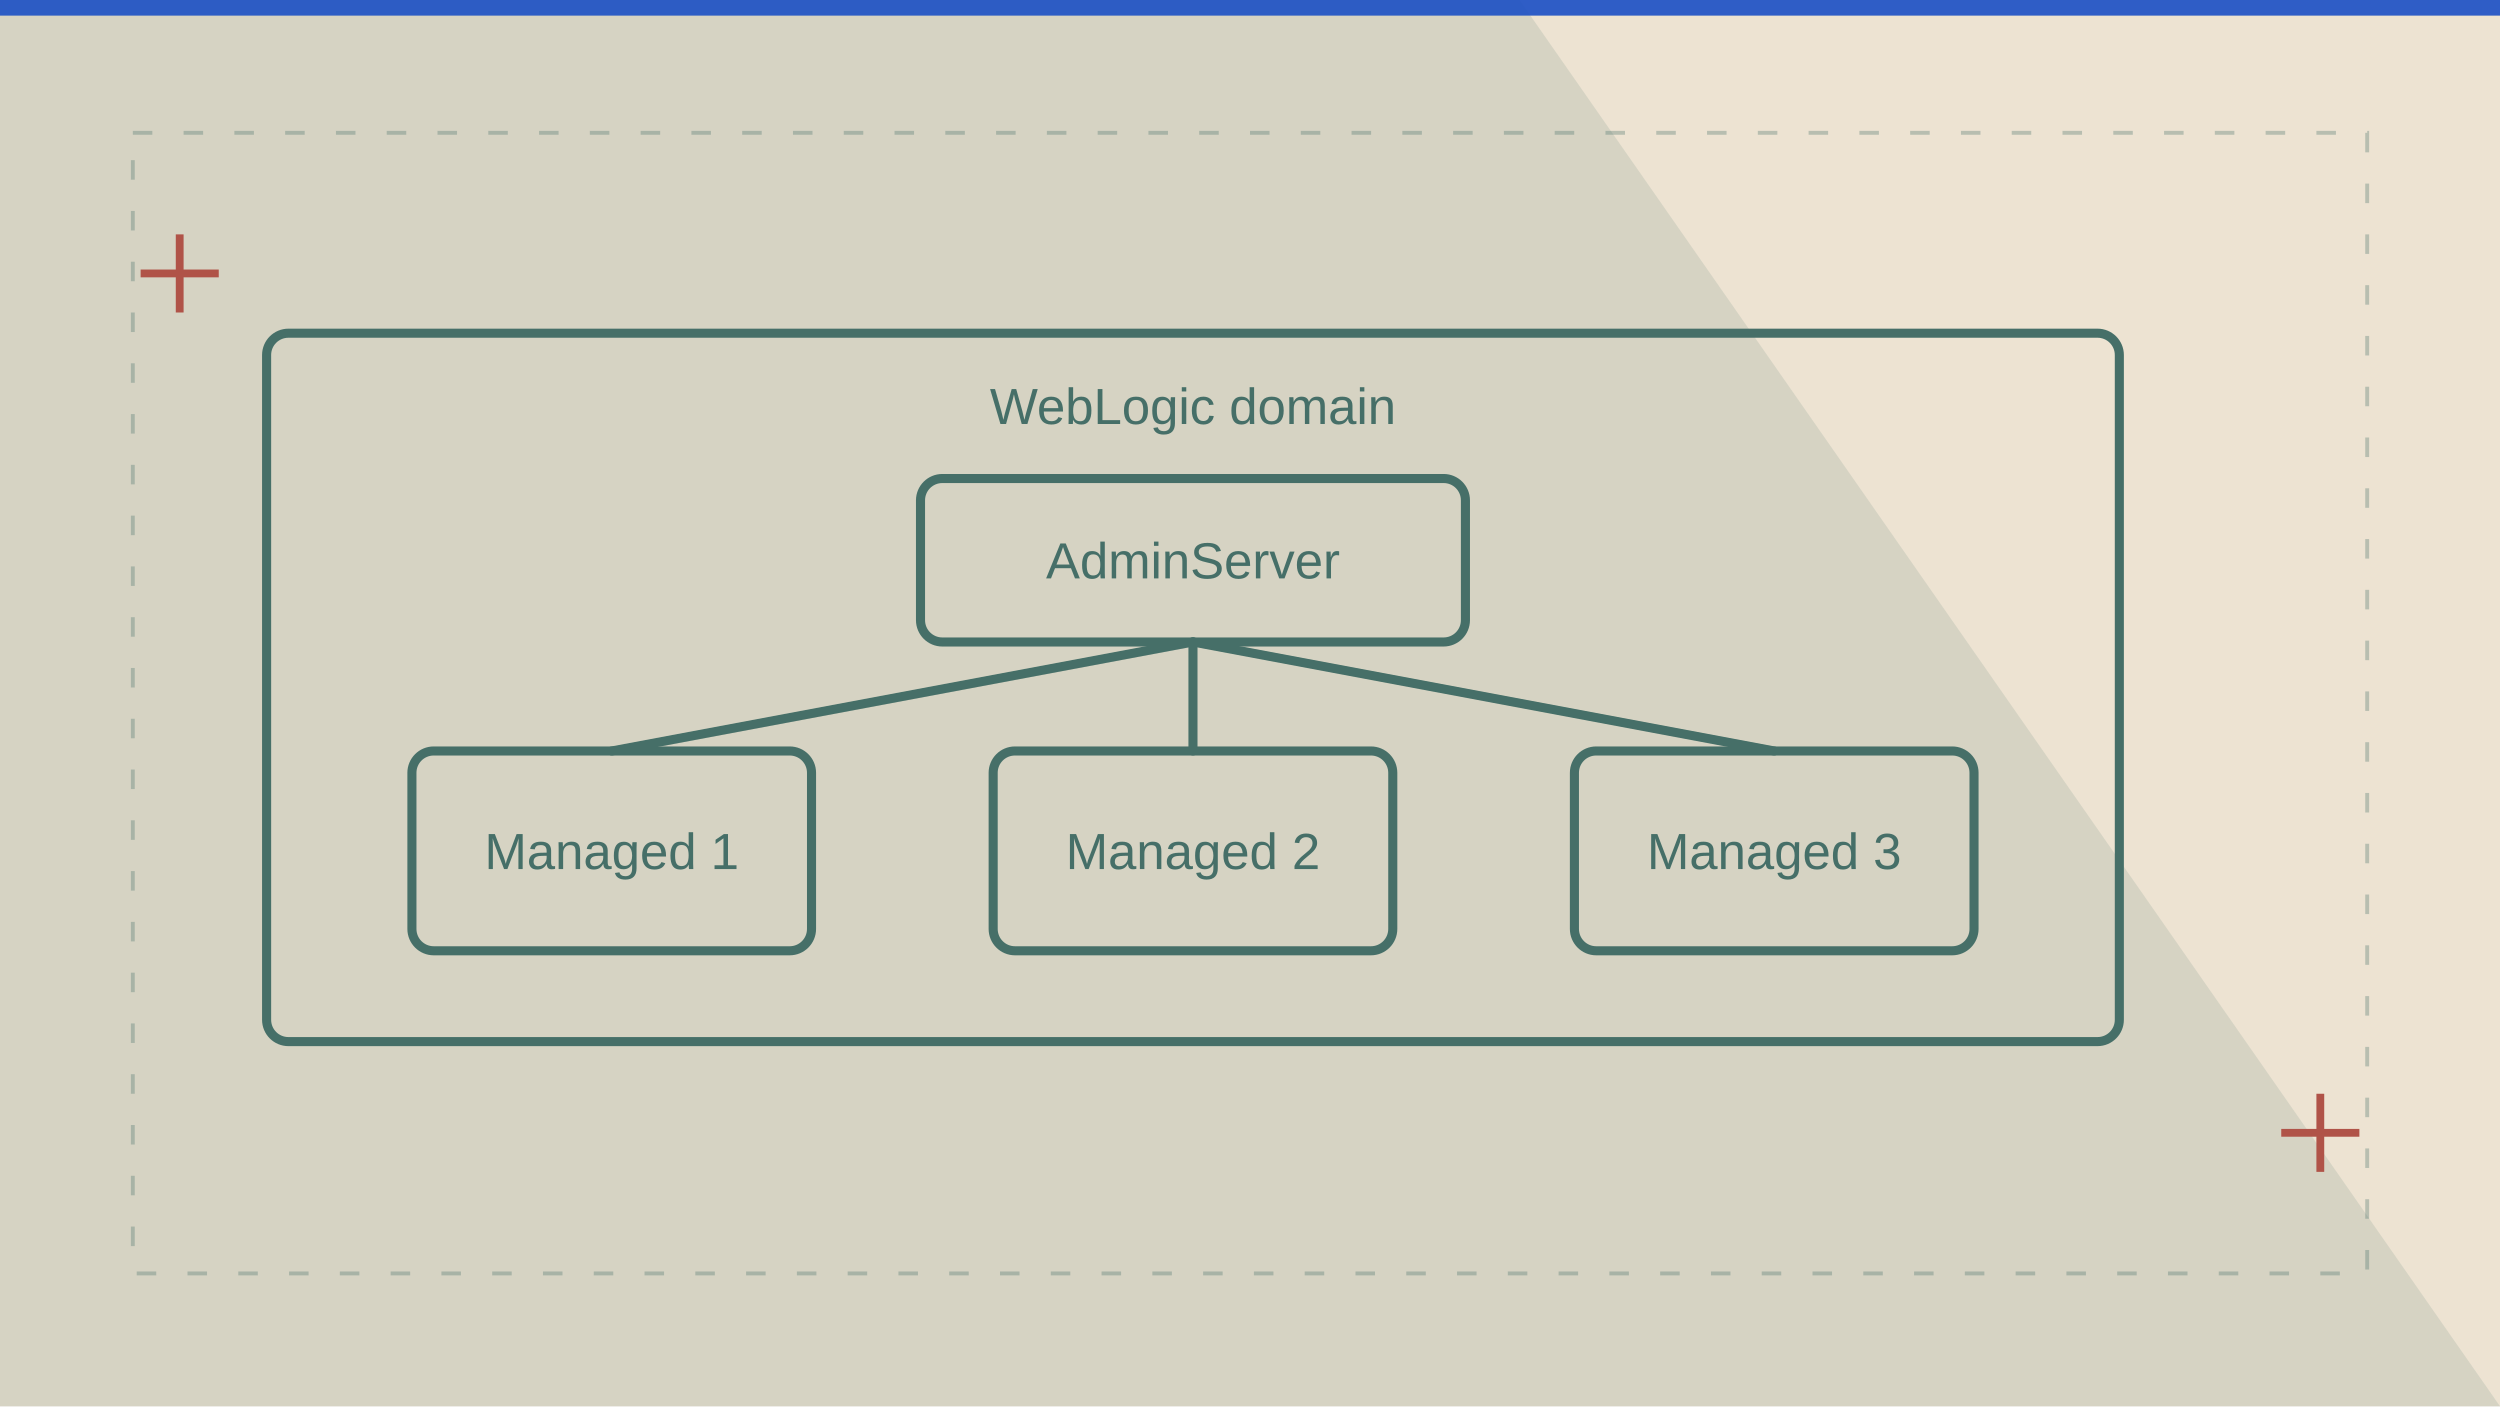
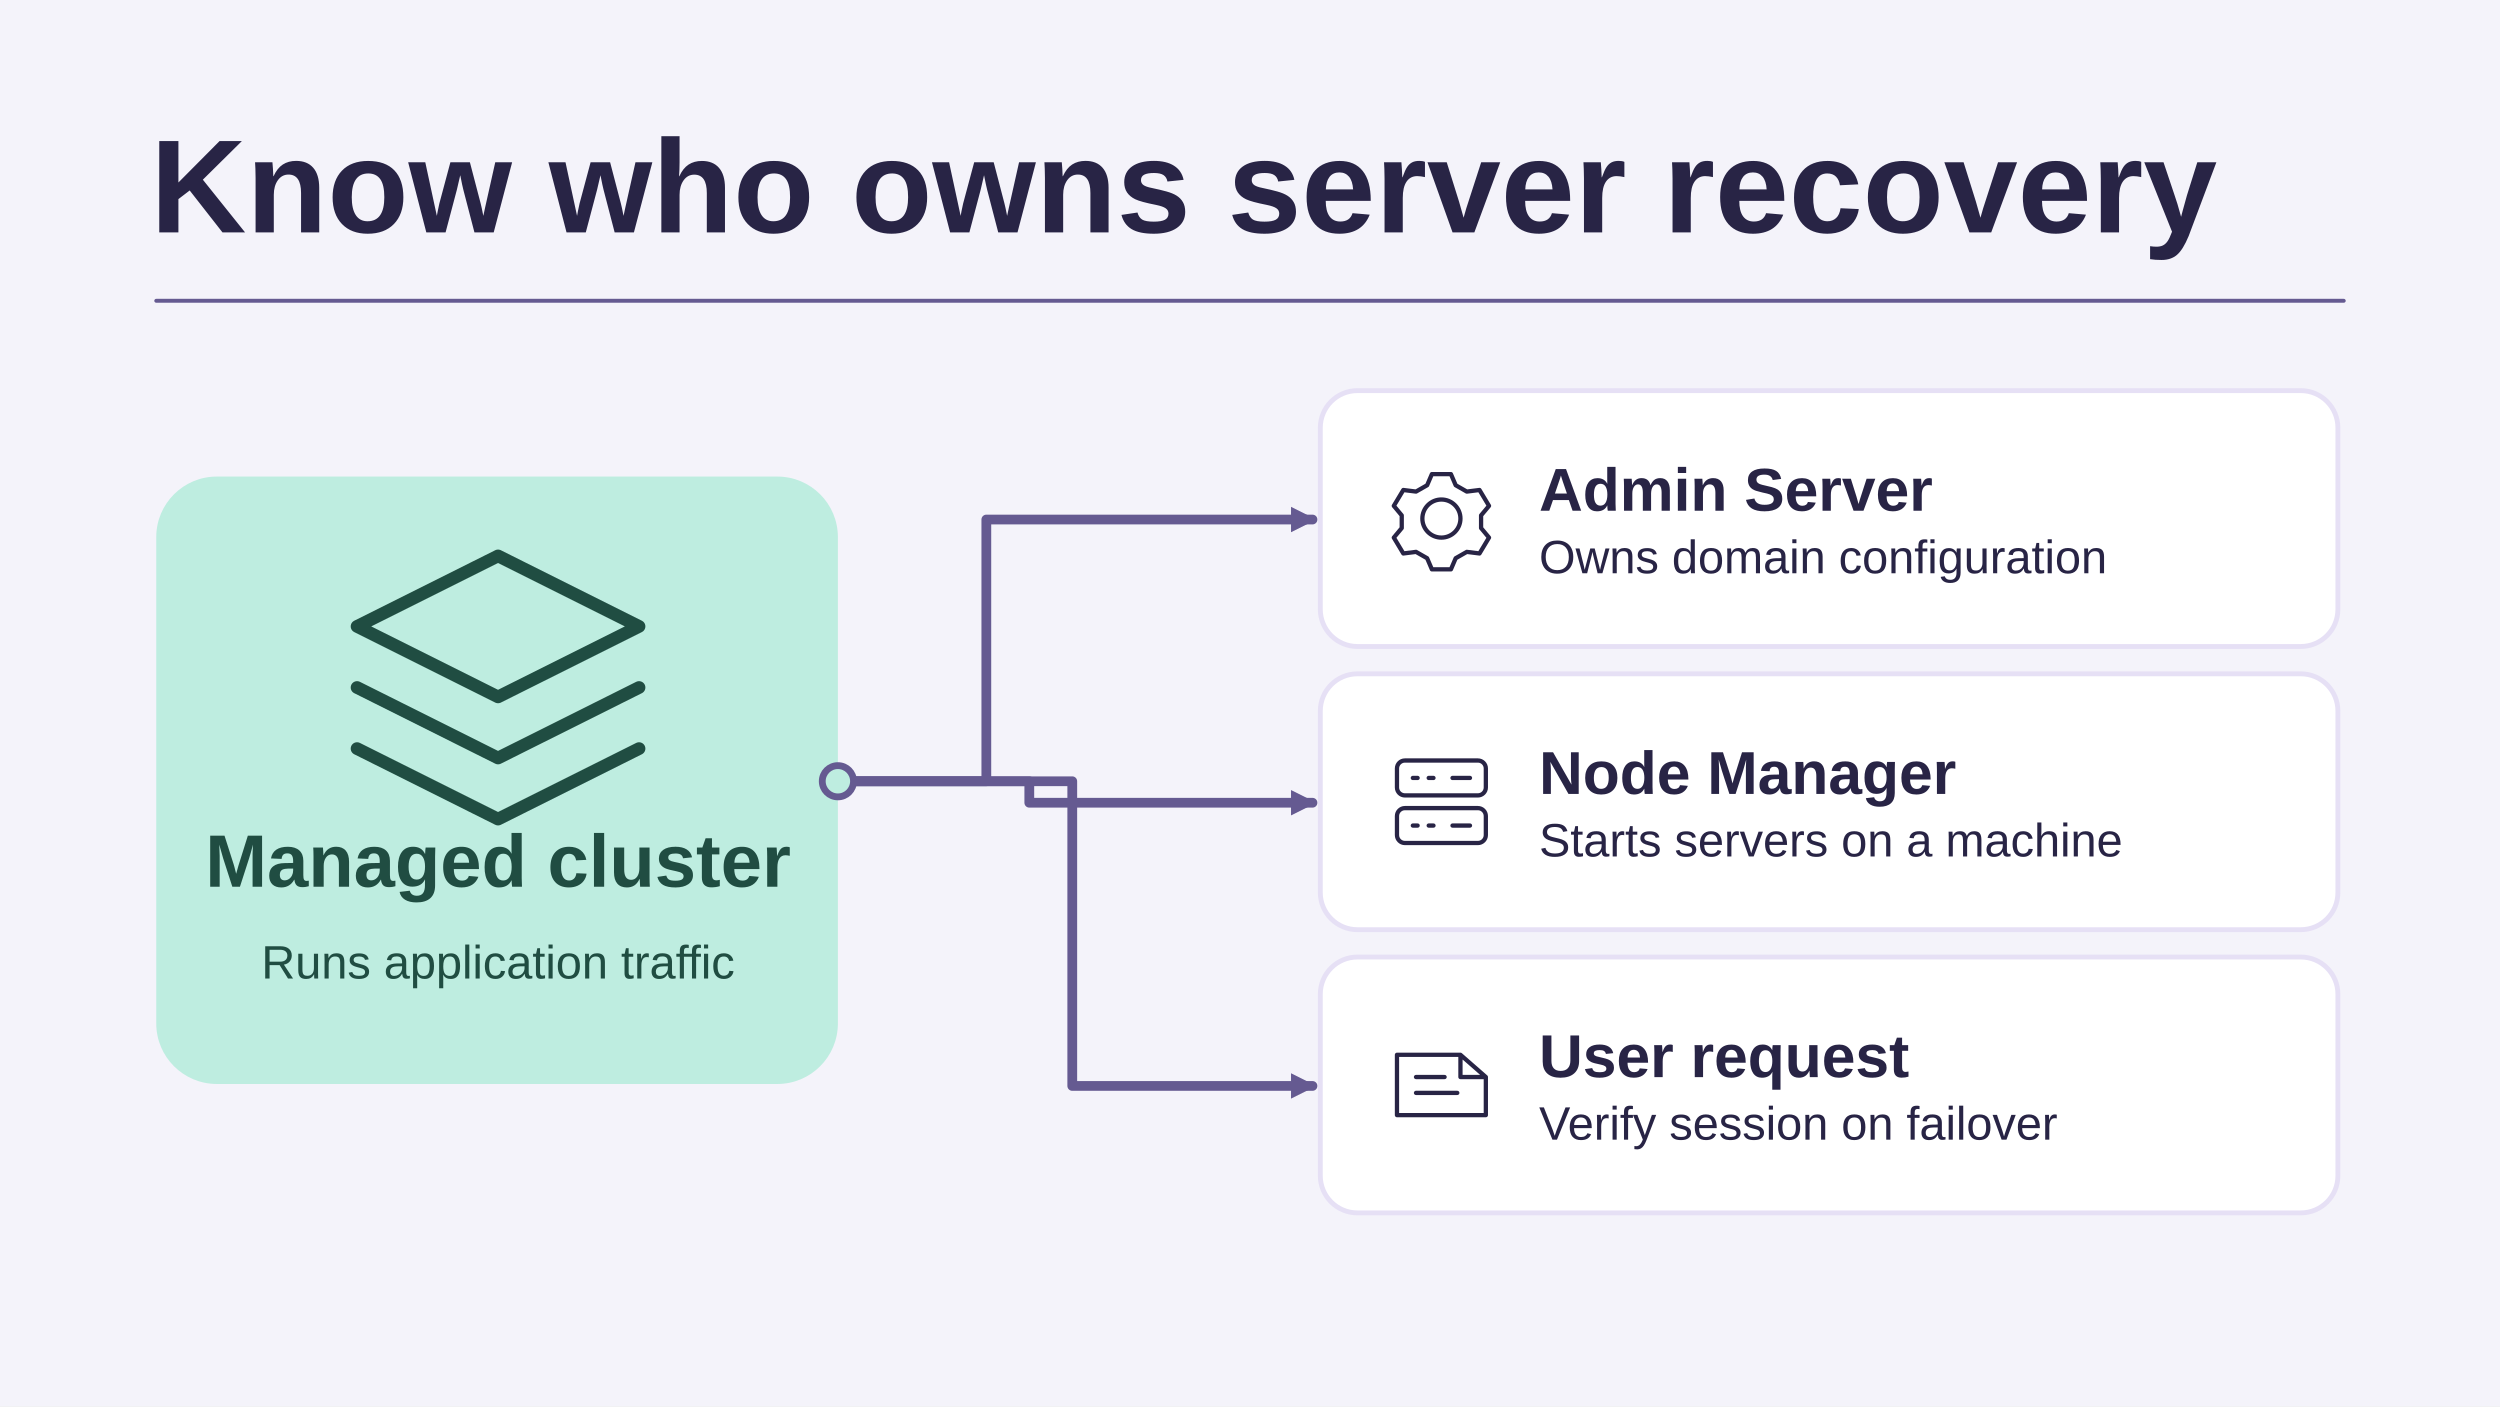
- <svg xmlns="http://www.w3.org/2000/svg" viewBox="0 0 1280 720" width="1280" height="720" role="img" aria-label="Conceptual illustration for WebLogic Domains, Clusters, and Managed Servers: The Architecture Explained: Boundary, System, Team." preserveAspectRatio="xMidYMid meet" data-article-art="weblogic-domains-clusters-explained" data-art-scene="architecture" data-composition="drafting-board">
-   <defs>
-     <clipPath id="cpcover-weblogic-domains-clusters-explained">
-       <rect width="1280" height="720" />
-     </clipPath>
-   </defs>
-   <g clip-path="url(#cpcover-weblogic-domains-clusters-explained)">
-     <rect width="1280" height="720" fill="#ede3d2" />
-     <g transform="translate(0 0) scale(2)">
-       <path d="M0 0H389L640 360H0Z" fill="#466f68" opacity=".14" />
-       <path d="M34 34h572v292H34z" fill="none" stroke="#466f68" stroke-opacity=".32" stroke-dasharray="5 8" />
-       <path d="M36 70h20m-10-10v20M584 290h20m-10-10v20" stroke="#b05348" stroke-width="2" />
-       <path d="M0 0h640v4H0z" fill="#1b4fc4" opacity=".9" />
-       <g transform="translate(45 76) scale(0.93)">
-         <g data-subject-detail="weblogic-domain" stroke="#466f68" stroke-width="2.5" stroke-linecap="round" stroke-linejoin="round" fill="none">
-           <rect x="25" y="10" width="510" height="195" rx="6" fill="none" />
-           <text x="280" y="35" fill="#466f68" stroke="none" font-family="Arial,sans-serif" font-size="14" text-anchor="middle">WebLogic domain</text>
-           <rect x="205" y="50" width="150" height="45" rx="6" fill="none" />
-           <text x="280" y="77.5" fill="#466f68" stroke="none" font-family="Arial,sans-serif" font-size="14" text-anchor="middle">AdminServer</text>
-           <path d="M280 95L120 125" />
-           <rect x="65" y="125" width="110" height="55" rx="6" fill="none" />
-           <text x="120" y="157.5" fill="#466f68" stroke="none" font-family="Arial,sans-serif" font-size="14" text-anchor="middle">Managed 1</text>
-           <path d="M280 95L280 125" />
-           <rect x="225" y="125" width="110" height="55" rx="6" fill="none" />
-           <text x="280" y="157.5" fill="#466f68" stroke="none" font-family="Arial,sans-serif" font-size="14" text-anchor="middle">Managed 2</text>
-           <path d="M280 95L440 125" />
-           <rect x="385" y="125" width="110" height="55" rx="6" fill="none" />
-           <text x="440" y="157.5" fill="#466f68" stroke="none" font-family="Arial,sans-serif" font-size="14" text-anchor="middle">Managed 3</text>
-         </g>
+ <svg xmlns="http://www.w3.org/2000/svg" data-article-art="weblogic-domains-clusters-explained" role="img" aria-label="The Admin Server holds domain configuration, the managed cluster serves application requests, and Node Manager handles server startup and recovery." width="1280" height="720" viewBox="0 0 1280 720">
+   <svg width="100%" height="100%" viewBox="0 0 1280 720" preserveAspectRatio="xMidYMid slice" role="img" aria-label="The Admin Server holds domain configuration, the managed cluster serves application requests, and Node Manager handles server startup and recovery.">
+     <defs>
+       <marker id="head" markerWidth="13" markerHeight="13" refX="11" refY="6.5" orient="auto" markerUnits="userSpaceOnUse">
+         <path d="M0 0L13 6.5 0 13Z" fill="#655A91" />
+       </marker>
+     </defs>
+     <rect x="0" y="0" width="1280" height="720" rx="0" fill="#F4F3FA" stroke="none" stroke-width="2.5" />
+     <g font-family="Arial, Helvetica, sans-serif">
+       <text x="77" y="119" text-anchor="start" fill="#282445" font-size="68" font-weight="700">Know who owns server recovery</text>
+       <path d="M80 154H1200" fill="none" stroke="#655A91" stroke-width="2" stroke-linejoin="round" stroke-linecap="round" />
+       <rect x="80" y="244" width="349" height="311" rx="31" fill="#BEEDE0" stroke="none" stroke-width="2.5" />
+       <g transform="translate(255 352) scale(2.40625)" fill="none" stroke="#204D42" stroke-width="2.7" stroke-linecap="round" stroke-linejoin="round">
+         <path d="M0-28l30 15L0 2l-30-15Z M-30 0 0 15 30 0 M-30 13 0 28 30 13" />
      </g>
+       <text x="255" y="454" text-anchor="middle" fill="#204D42" font-size="38" font-weight="700">Managed cluster</text>
+       <text x="255" y="501" text-anchor="middle" fill="#204D42" font-size="24" font-weight="400">Runs application traffic</text>
+       <path d="M429 400H505V266H672" fill="none" stroke="#655A91" stroke-width="5" stroke-linejoin="round" stroke-linecap="round" marker-end="url(#head)" />
+       <rect x="676" y="200" width="521" height="131" rx="19" fill="#FFFFFF" stroke="#E6E0F5" stroke-width="2.5" />
+       <g transform="translate(738 265.5) scale(0.8125)" fill="none" stroke="#282445" stroke-width="2.7" stroke-linecap="round" stroke-linejoin="round">
+         <circle r="12" />
+         <path d="M-6-28h12l3 7 7 4 8-1 6 10-5 6v8l5 6-6 10-8-1-7 4-3 7H-6l-3-7-7-4-8 1-6-10 5-6v-8l-5-6 6-10 8 1 7-4Z" />
+       </g>
+       <text x="788" y="261.5" text-anchor="start" fill="#282445" font-size="31" font-weight="700">Admin Server</text>
+       <text x="788" y="293.5" text-anchor="start" fill="#282445" font-size="24" font-weight="400">Owns domain configuration</text>
+       <path d="M429 400H527V411H672" fill="none" stroke="#655A91" stroke-width="5" stroke-linejoin="round" stroke-linecap="round" marker-end="url(#head)" />
+       <rect x="676" y="345" width="521" height="131" rx="19" fill="#FFFFFF" stroke="#E6E0F5" stroke-width="2.5" />
+       <g transform="translate(738 410.5) scale(0.8125)" fill="none" stroke="#282445" stroke-width="2.7" stroke-linecap="round" stroke-linejoin="round">
+         <rect x="-28" y="-26" width="56" height="22" rx="5" />
+         <rect x="-28" y="4" width="56" height="22" rx="5" />
+         <path d="M-18-15h3m7 0h3m-13 30h3m7 0h3m12-30h11m-11 30h11" />
+       </g>
+       <text x="788" y="406.5" text-anchor="start" fill="#282445" font-size="31" font-weight="700">Node Manager</text>
+       <text x="788" y="438.5" text-anchor="start" fill="#282445" font-size="24" font-weight="400">Starts servers on a machine</text>
+       <path d="M429 400H549V556H672" fill="none" stroke="#655A91" stroke-width="5" stroke-linejoin="round" stroke-linecap="round" marker-end="url(#head)" />
+       <rect x="676" y="490" width="521" height="131" rx="19" fill="#FFFFFF" stroke="#E6E0F5" stroke-width="2.5" />
+       <g transform="translate(738 555.5) scale(0.8125)" fill="none" stroke="#282445" stroke-width="2.7" stroke-linecap="round" stroke-linejoin="round">
+         <path d="M-28-19H12l16 14V19h-56Z M12-19V-5h16M-16-5H2m-18 10h26" />
+       </g>
+       <text x="788" y="551.5" text-anchor="start" fill="#282445" font-size="31" font-weight="700">User request</text>
+       <text x="788" y="583.5" text-anchor="start" fill="#282445" font-size="24" font-weight="400">Verify session on failover</text>
+       <circle cx="429" cy="400" r="8" fill="#BEEDE0" stroke="#655A91" stroke-width="3.5" />
    </g>
-   </g>
+   </svg>
</svg>
